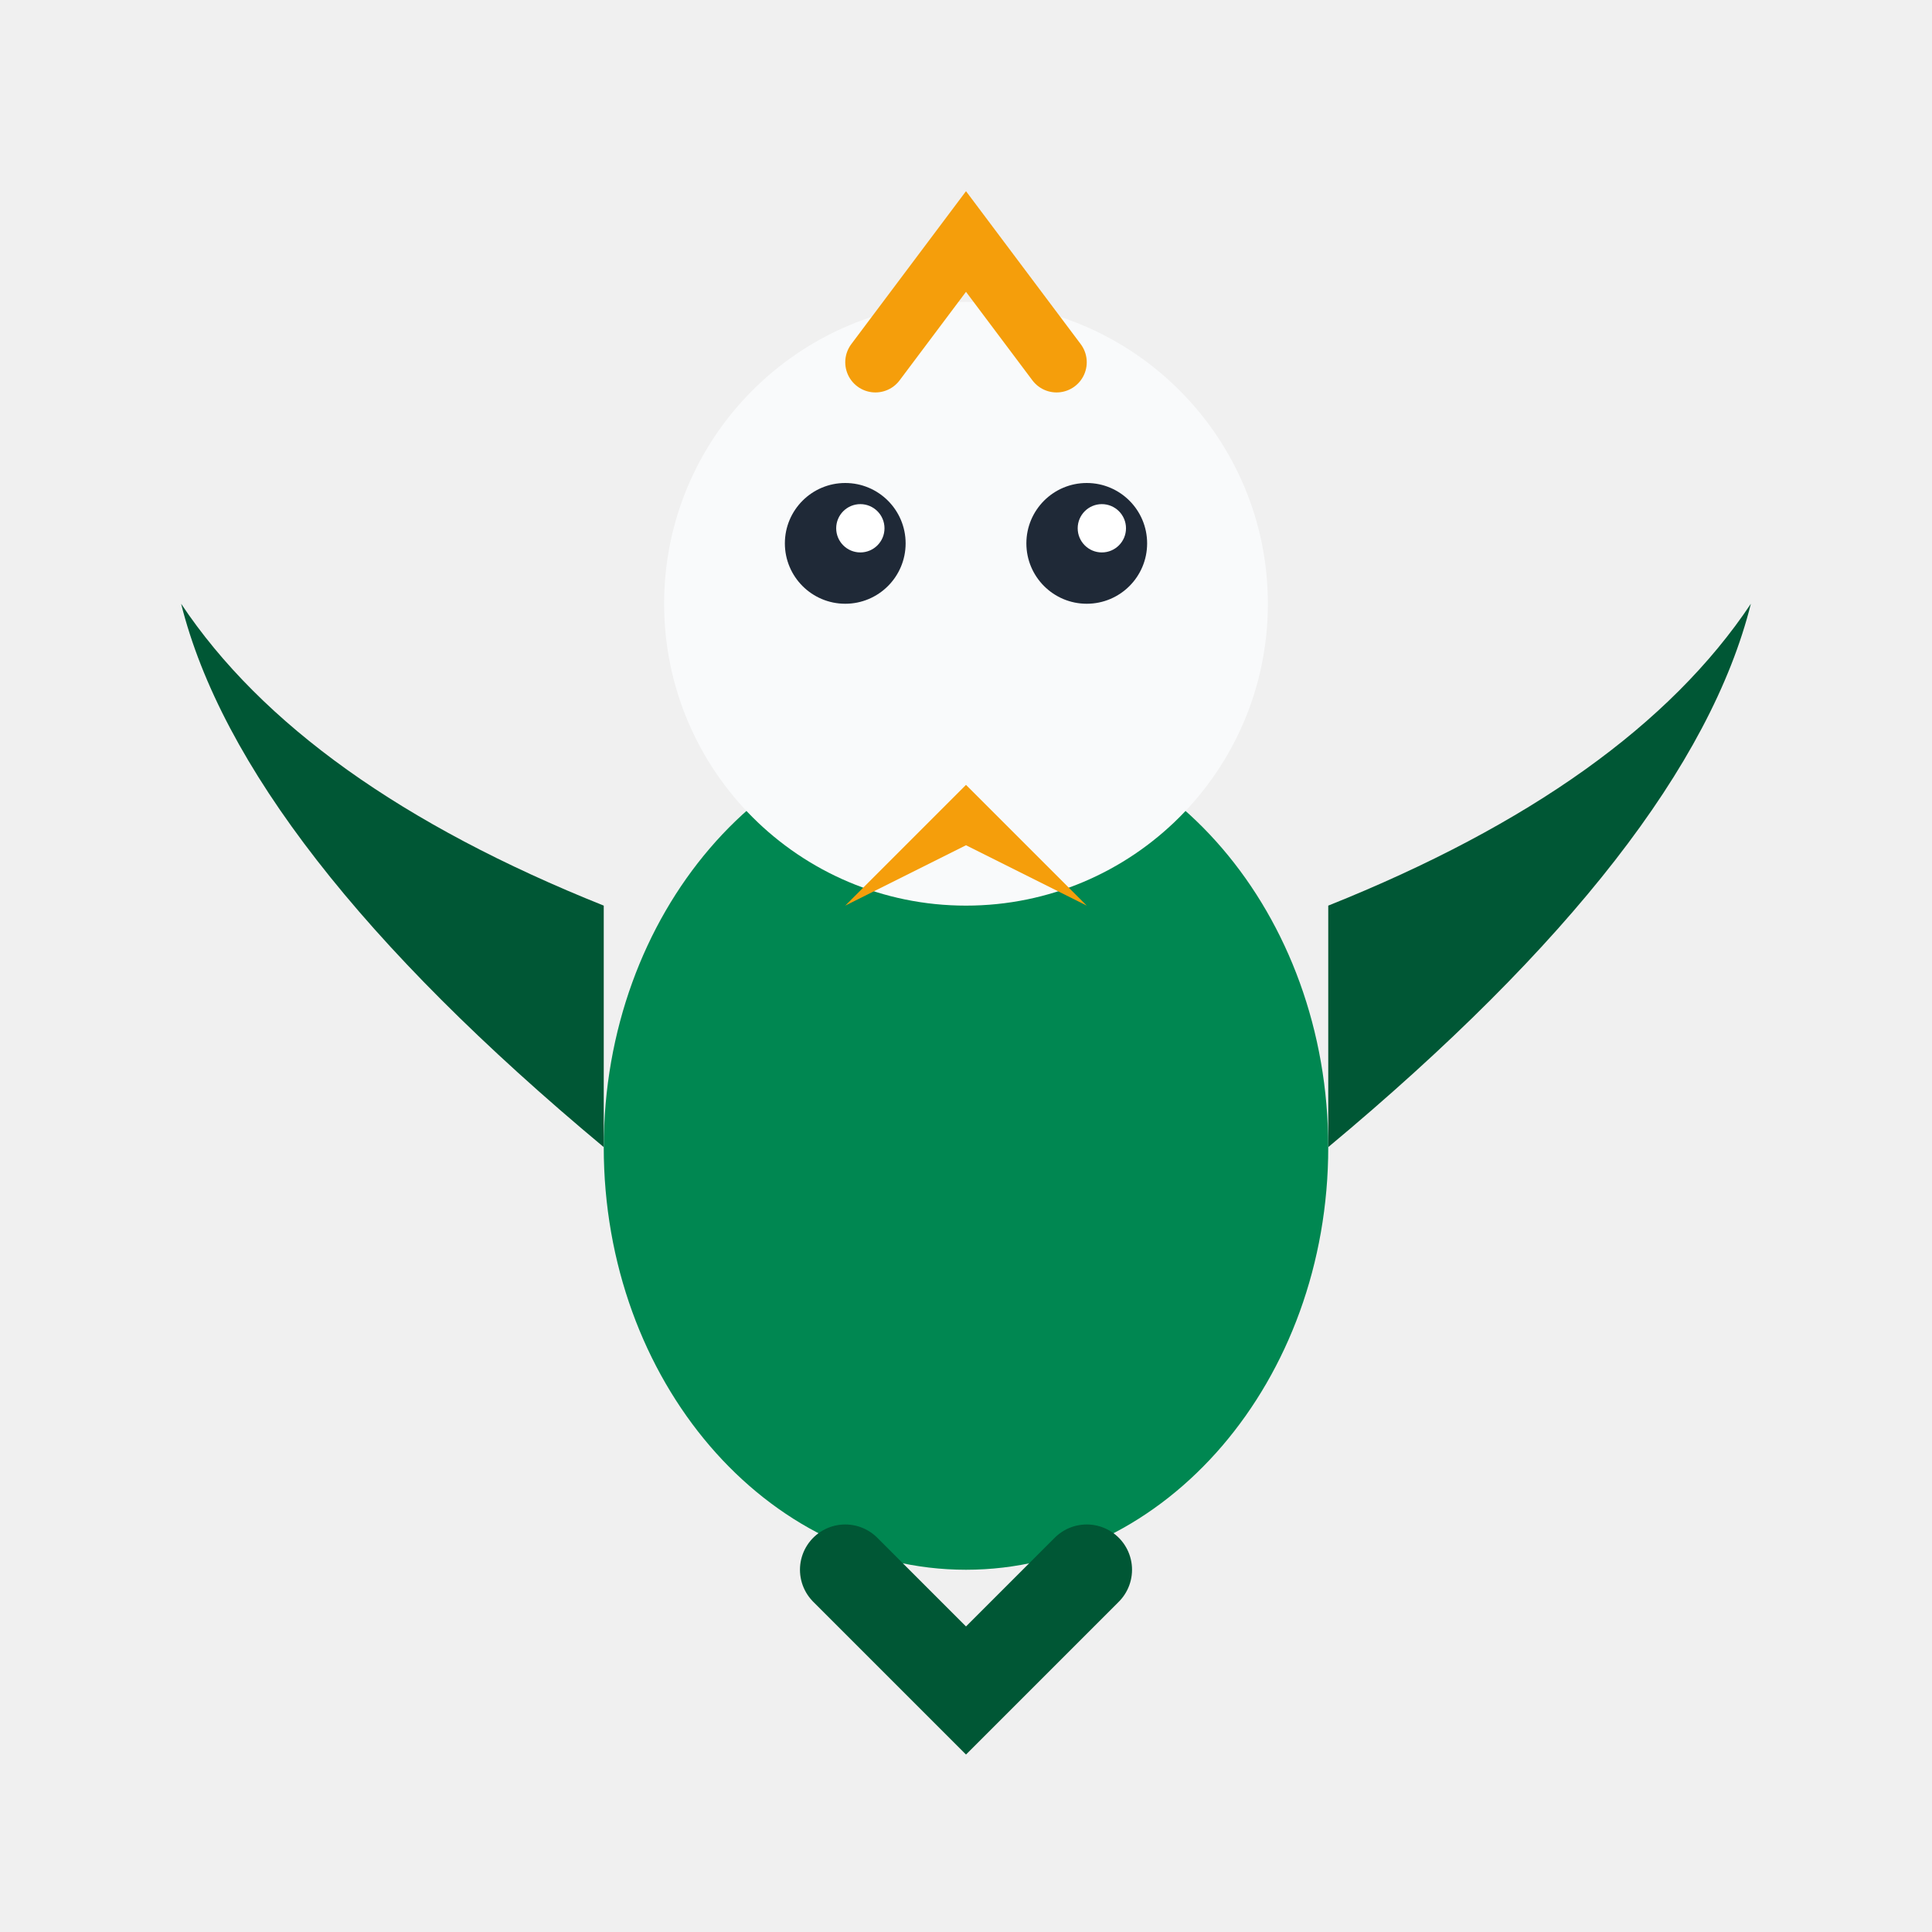
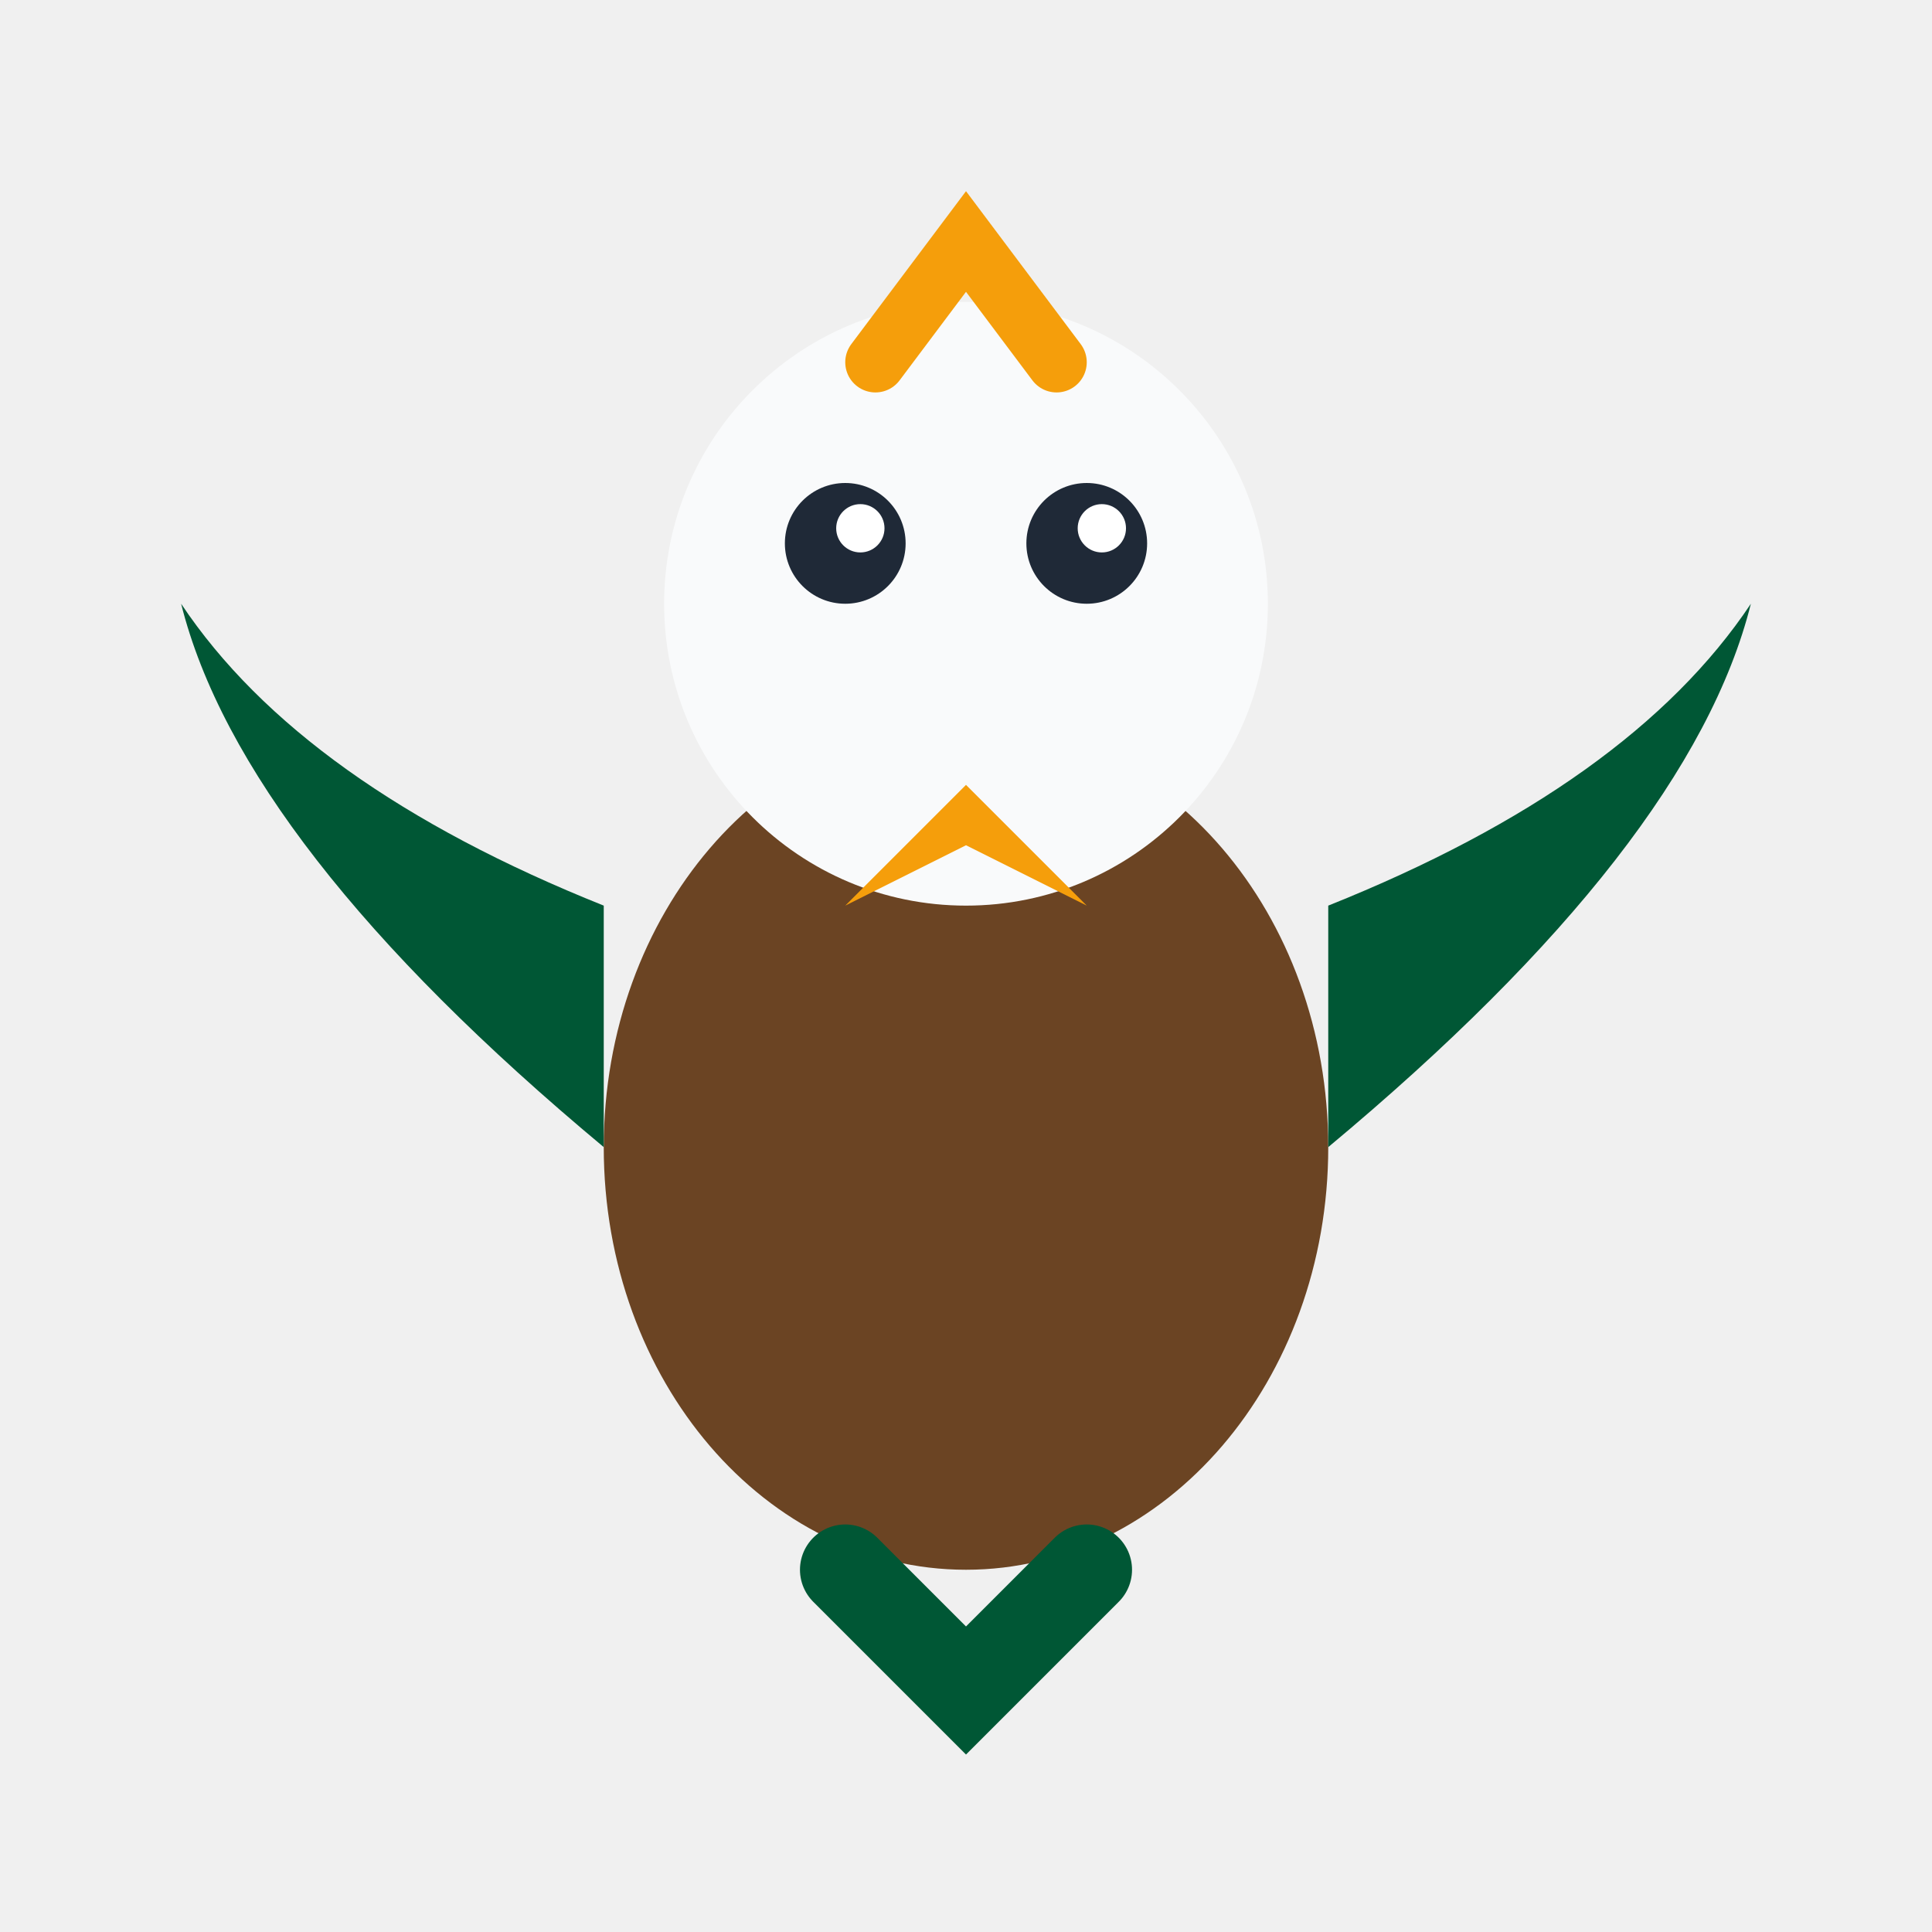
<svg xmlns="http://www.w3.org/2000/svg" viewBox="0 0 64 64" fill="none">
-   <ellipse cx="32" cy="38" rx="12" ry="14" fill="#008751" />
+   <ellipse cx="32" cy="38" rx="12" ry="14" fill="#6b4423" />
  <circle cx="32" cy="20" r="10" fill="#F9FAFB" />
  <path d="M32 26 L36 30 L32 28 L28 30 Z" fill="#F59E0B" />
  <circle cx="28" cy="18" r="2" fill="#1F2937" />
  <circle cx="36" cy="18" r="2" fill="#1F2937" />
  <circle cx="28.5" cy="17.5" r="0.8" fill="#FFFFFF" />
  <circle cx="36.5" cy="17.5" r="0.8" fill="#FFFFFF" />
  <path d="M20 38 Q8 28 6 20 Q10 26 20 30 Z" fill="#005735" />
  <path d="M44 38 Q56 28 58 20 Q54 26 44 30 Z" fill="#005735" />
  <path d="M28 52 L32 56 L36 52" stroke="#005735" stroke-width="3" fill="none" stroke-linecap="round" />
  <path d="M29 12 L32 8 L35 12" stroke="#F59E0B" stroke-width="2" fill="none" stroke-linecap="round" />
</svg>
